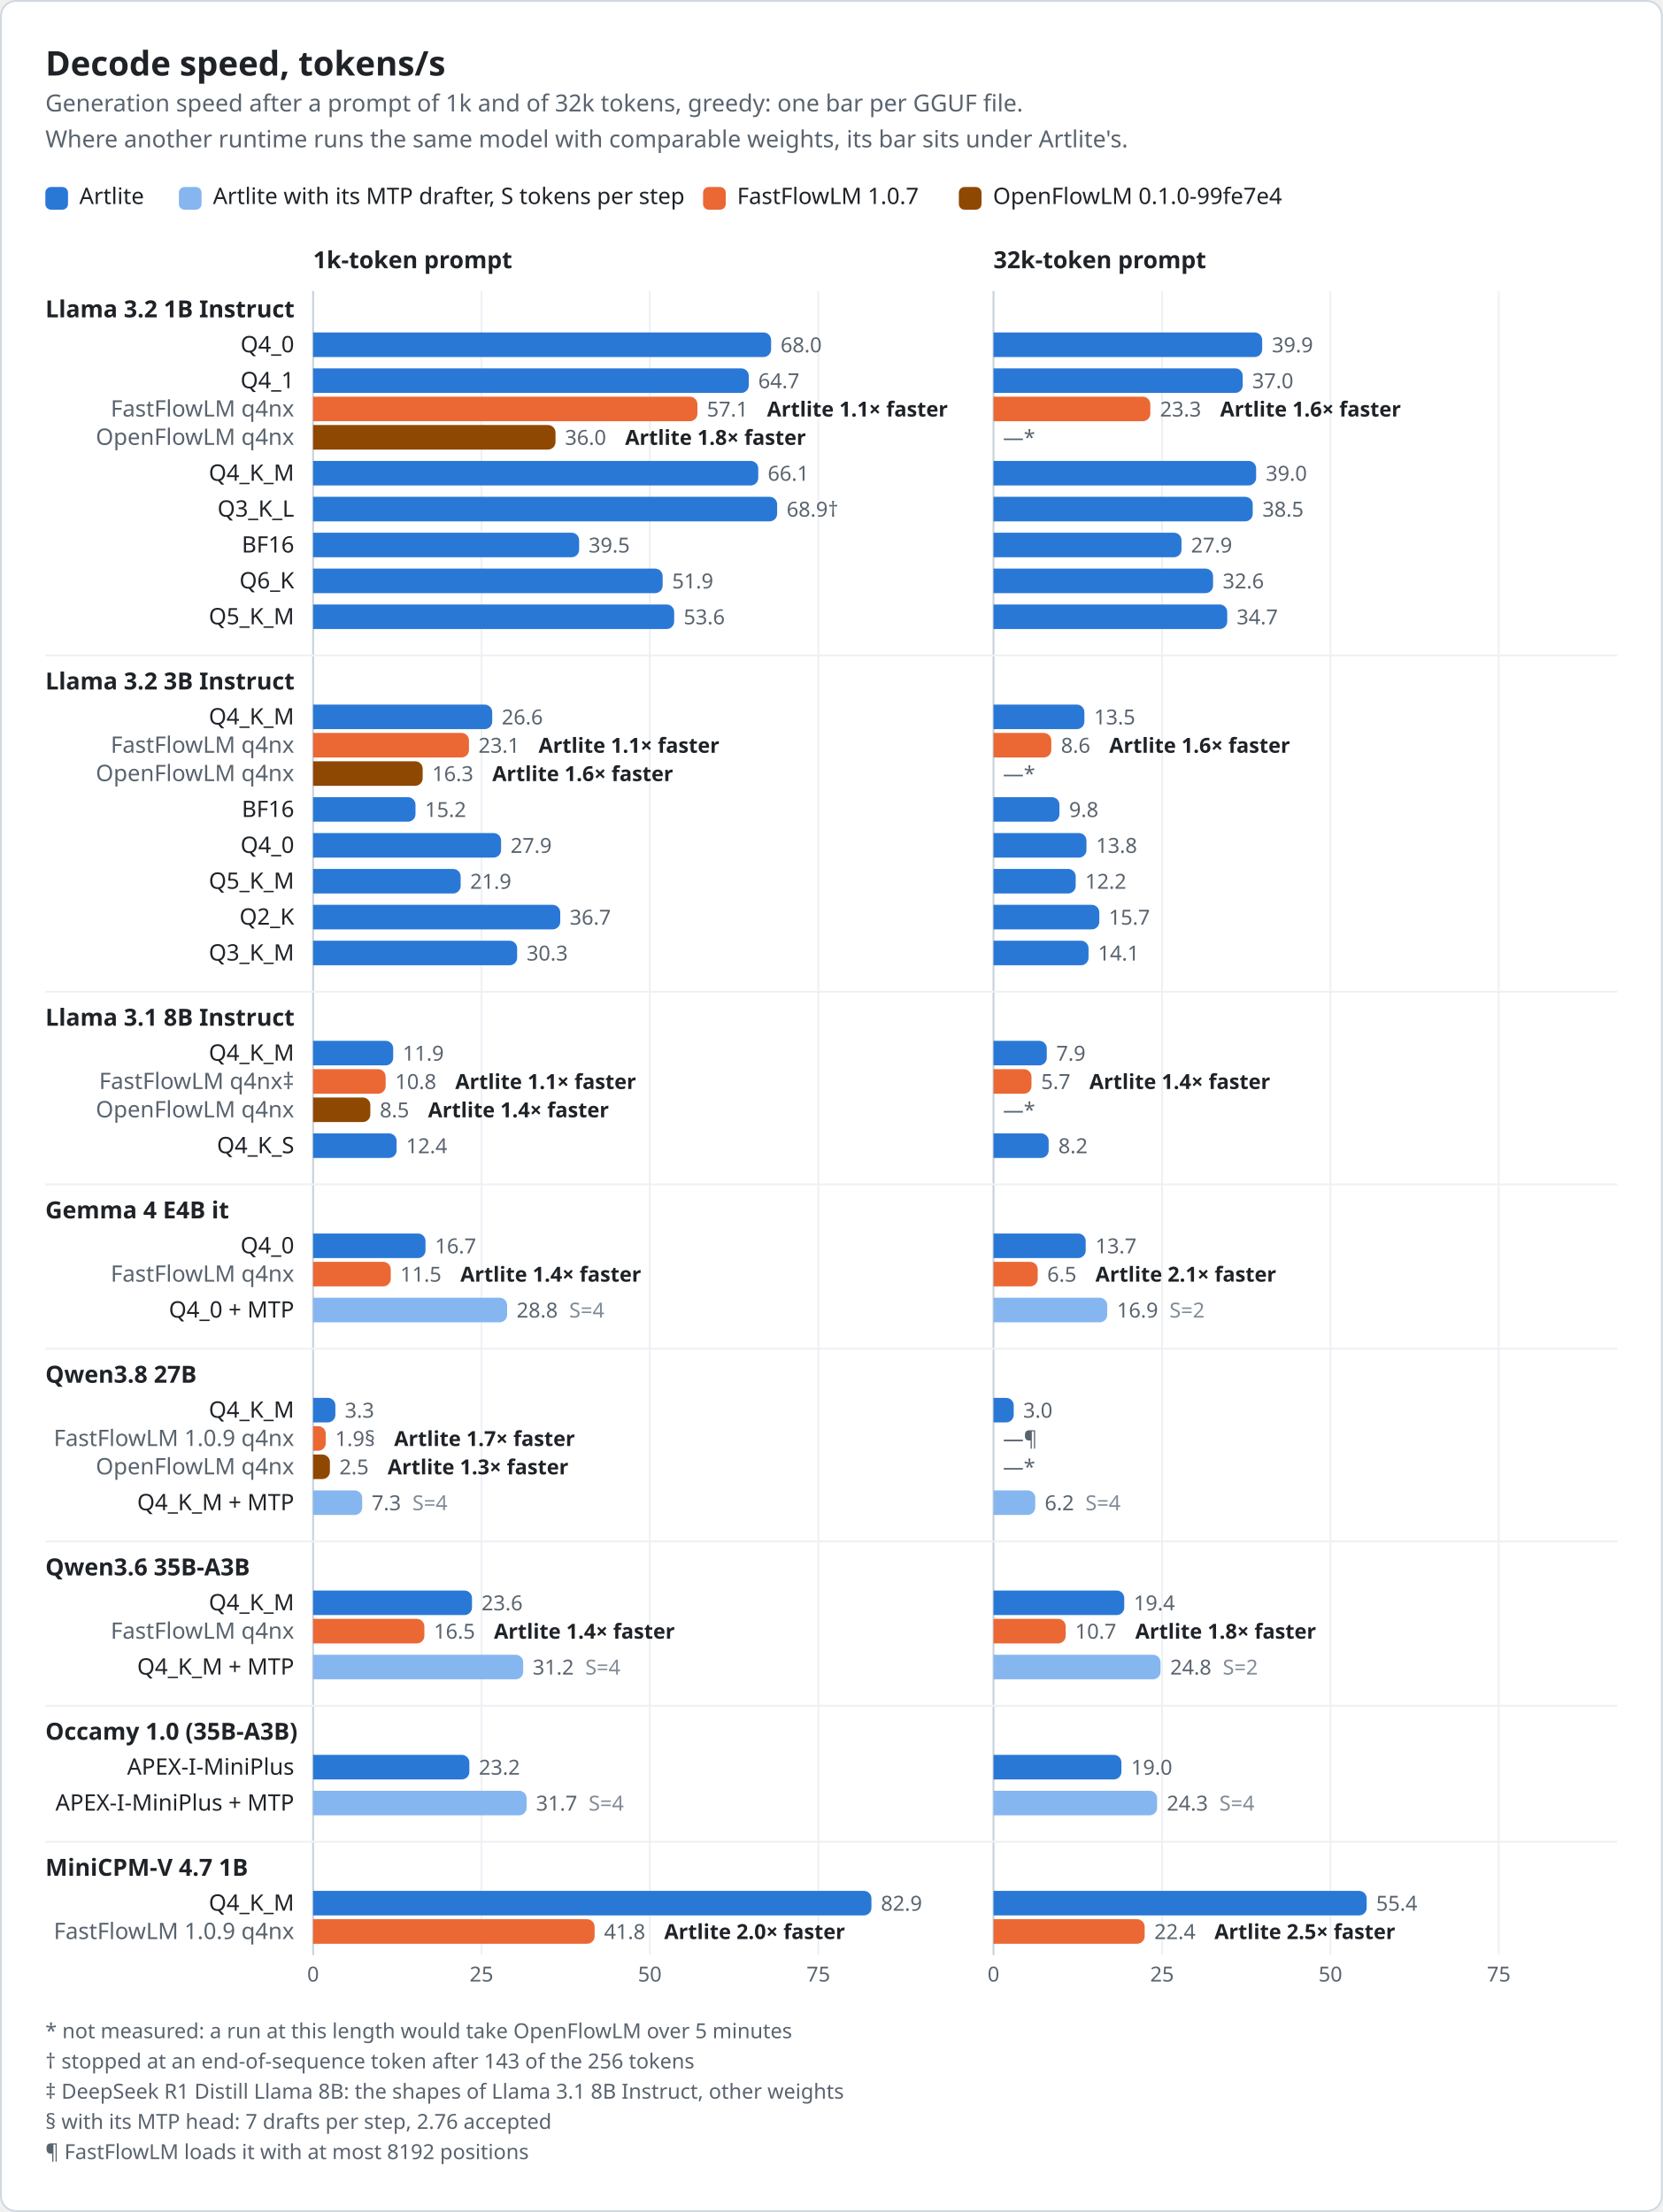
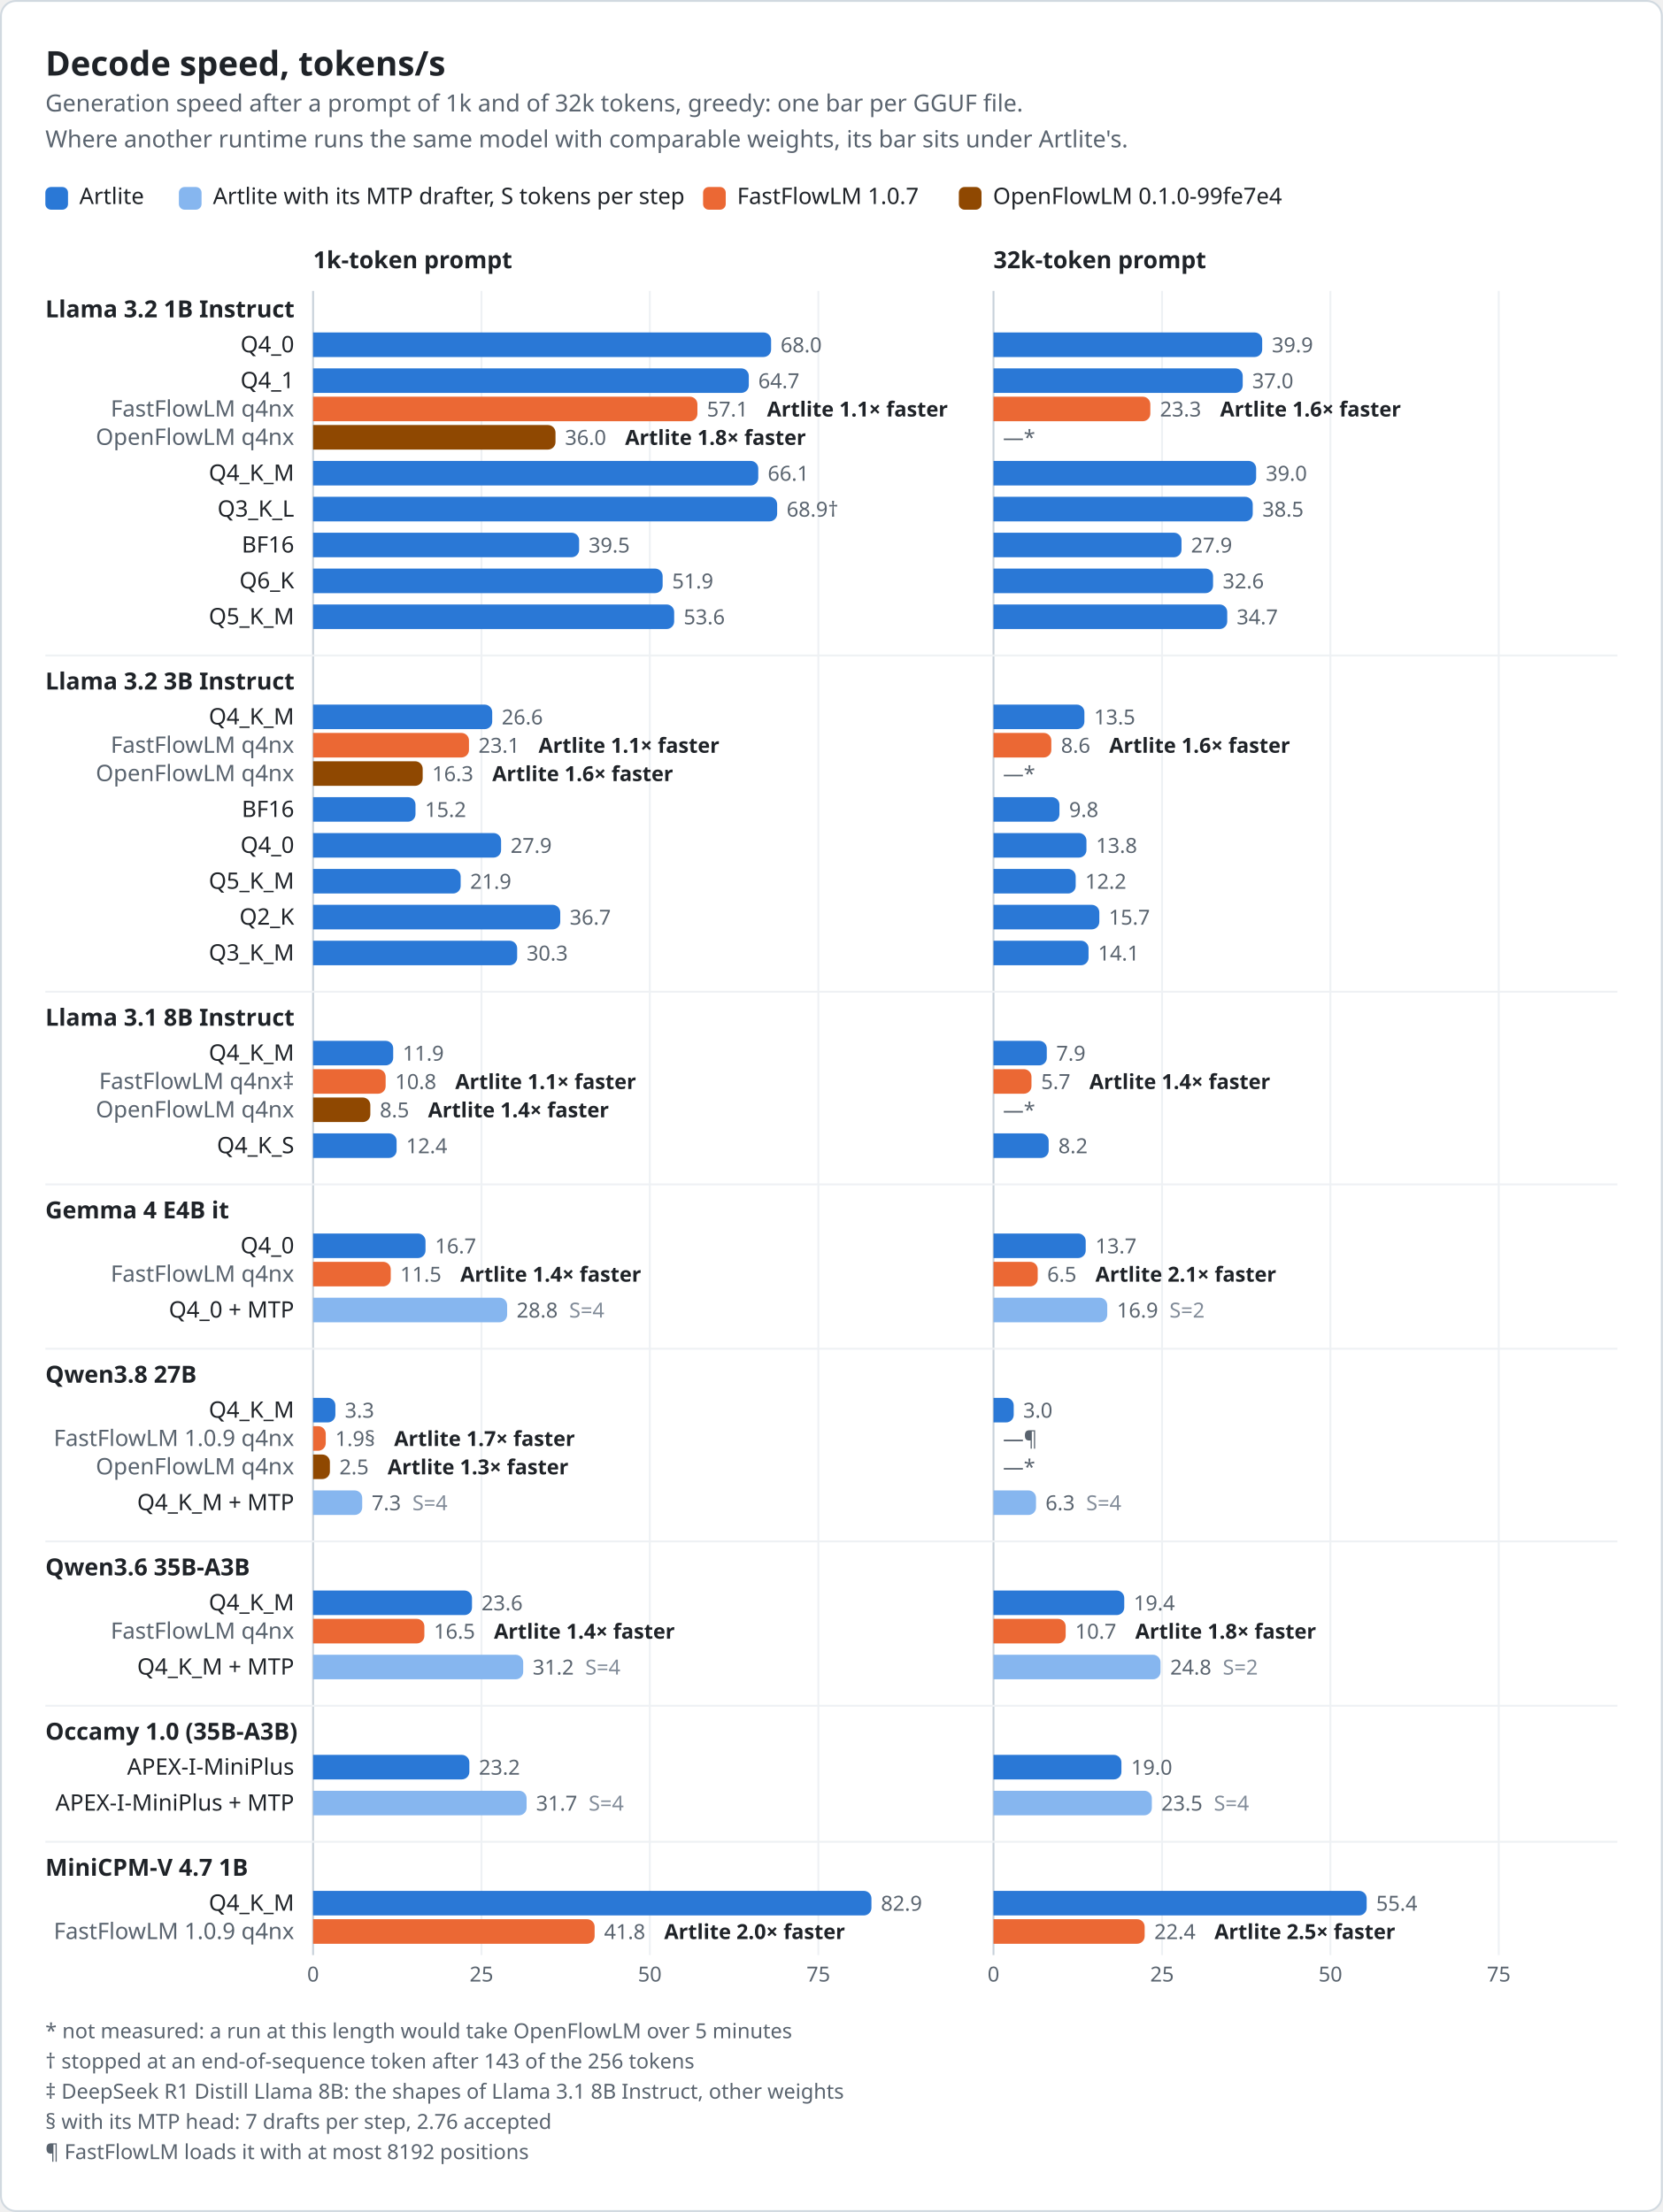
<svg xmlns="http://www.w3.org/2000/svg" width="880" height="1171" viewBox="0 0 880 1171" role="img" aria-labelledby="t d">
  <style>text{font-family:-apple-system, BlinkMacSystemFont, "Segoe UI", "Noto Sans", Helvetica, Arial, sans-serif;font-size:11px;fill:#59636e;font-variant-numeric:tabular-nums}.title{font-size:18px;font-weight:600;fill:#1f2328}.sub{font-size:12.5px}.h{font-size:12.5px;font-weight:600;fill:#1f2328}.lbl{font-size:12px;fill:#1f2328}.lbl2{font-size:12px}.strong{font-weight:600;fill:#1f2328}.muted{fill:#818b98}.small{font-size:10px}.halo{paint-order:stroke;stroke:#ffffff;stroke-width:3px;stroke-linejoin:round}.grid{stroke:#eef1f4}.axis{stroke:#c8d1da}.guide{stroke:#d5dce3}.bracket{stroke:#59636e;fill:none}.ft{fill:#86b6ef}.detail{font-size:12px;font-weight:400;fill:#59636e}.tile{fill:#eef1f4;stroke:#59636e;stroke-width:1}.cut{stroke:#59636e;stroke-width:.75;fill:none}.f0{fill:#2a78d6}.l0{stroke:#2a78d6;stroke-width:2;fill:none;stroke-linejoin:round;stroke-linecap:round}.d0{fill:#2a78d6;stroke:#ffffff;stroke-width:1.5}.b0{fill:#2a78d6;fill-opacity:.16}.f1{fill:#eb6834}.l1{stroke:#eb6834;stroke-width:2;fill:none;stroke-linejoin:round;stroke-linecap:round}.d1{fill:#eb6834;stroke:#ffffff;stroke-width:1.5}.b1{fill:#eb6834;fill-opacity:.16}.f2{fill:#1baf7a}.l2{stroke:#1baf7a;stroke-width:2;fill:none;stroke-linejoin:round;stroke-linecap:round}.d2{fill:#1baf7a;stroke:#ffffff;stroke-width:1.5}.b2{fill:#1baf7a;fill-opacity:.16}.f3{fill:#8f4801}.l3{stroke:#8f4801;stroke-width:2;fill:none;stroke-linejoin:round;stroke-linecap:round}.d3{fill:#8f4801;stroke:#ffffff;stroke-width:1.5}.b3{fill:#8f4801;fill-opacity:.16}</style>
  <rect x="0.5" y="0.5" width="879" height="1170" rx="8" fill="#ffffff" stroke="#d1d9e0" />
  <text x="24.0" y="40.0" class="title">Decode speed, tokens/s</text>
  <text x="24.0" y="59.0" class="sub">Generation speed after a prompt of 1k and of 32k tokens, greedy: one bar per GGUF file.</text>
  <text x="24.0" y="78.0" class="sub">Where another runtime runs the same model with comparable weights, its bar sits under Artlite's.</text>
  <rect x="24" y="99" width="12" height="12" rx="3" class="f0" />
  <text x="42.0" y="108.0" class="lbl">Artlite</text>
  <rect x="94.672" y="99" width="12" height="12" rx="3" class="ft" />
  <text x="112.7" y="108.0" class="lbl">Artlite with its MTP drafter, S tokens per step</text>
  <rect x="372.092" y="99" width="12" height="12" rx="3" class="f1" />
  <text x="390.1" y="108.0" class="lbl">FastFlowLM 1.0.7</text>
  <rect x="507.456" y="99" width="12" height="12" rx="3" class="f3" />
  <text x="525.5" y="108.0" class="lbl">OpenFlowLM 0.1.0-99fe7e4</text>
  <text x="165.7" y="142.0" class="h">1k-token prompt</text>
  <text x="525.8" y="142.0" class="h">32k-token prompt</text>
  <line x1="165.7" y1="154.0" x2="165.7" y2="1035.0" class="axis" />
  <text x="165.7" y="1049.0" text-anchor="middle">0</text>
  <line x1="254.8" y1="154.0" x2="254.8" y2="1035.0" class="grid" />
  <text x="254.8" y="1049.0" text-anchor="middle">25</text>
  <line x1="343.9" y1="154.0" x2="343.9" y2="1035.0" class="grid" />
  <text x="343.9" y="1049.0" text-anchor="middle">50</text>
  <line x1="433.1" y1="154.0" x2="433.1" y2="1035.0" class="grid" />
  <text x="433.1" y="1049.0" text-anchor="middle">75</text>
  <line x1="525.8" y1="154.0" x2="525.8" y2="1035.0" class="axis" />
  <text x="525.8" y="1049.0" text-anchor="middle">0</text>
  <line x1="615.0" y1="154.0" x2="615.0" y2="1035.0" class="grid" />
  <text x="615.0" y="1049.0" text-anchor="middle">25</text>
  <line x1="704.1" y1="154.0" x2="704.1" y2="1035.0" class="grid" />
  <text x="704.1" y="1049.0" text-anchor="middle">50</text>
  <line x1="793.2" y1="154.0" x2="793.2" y2="1035.0" class="grid" />
  <text x="793.2" y="1049.0" text-anchor="middle">75</text>
  <text x="24" y="168.0" class="h">Llama 3.2 1B Instruct</text>
  <text x="155.7" y="186.5" text-anchor="end" class="lbl">Q4_0</text>
  <path d="M165.7,176.0h238.4a4.0,4.0 0 0 1 4.0,4.0v5.0a4.0,4.0 0 0 1 -4.0,4.0h-238.4z" class="f0" />
  <text x="413.1" y="186.5">68.0</text>
  <path d="M525.8,176.0h138.2a4.0,4.0 0 0 1 4.0,4.0v5.0a4.0,4.0 0 0 1 -4.0,4.0h-138.2z" class="f0" />
  <text x="673.1" y="186.5">39.9</text>
  <text x="155.7" y="205.5" text-anchor="end" class="lbl">Q4_1</text>
  <path d="M165.7,195.0h226.6a4.0,4.0 0 0 1 4.0,4.0v5.0a4.0,4.0 0 0 1 -4.0,4.0h-226.6z" class="f0" />
  <text x="401.3" y="205.5">64.7</text>
  <path d="M525.8,195.0h127.9a4.0,4.0 0 0 1 4.0,4.0v5.0a4.0,4.0 0 0 1 -4.0,4.0h-127.9z" class="f0" />
  <text x="662.7" y="205.5">37.0</text>
  <text x="155.7" y="220.5" text-anchor="end" class="lbl2">FastFlowLM q4nx</text>
  <path d="M165.7,210.0h199.4a4.0,4.0 0 0 1 4.0,4.0v5.0a4.0,4.0 0 0 1 -4.0,4.0h-199.4z" class="f1" />
  <text x="374.1" y="220.5">57.1<tspan dx="10" class="strong">Artlite 1.1× faster</tspan>
  </text>
  <path d="M525.8,210.0h79.0a4.0,4.0 0 0 1 4.0,4.0v5.0a4.0,4.0 0 0 1 -4.0,4.0h-79.0z" class="f1" />
  <text x="613.9" y="220.5">23.3<tspan dx="10" class="strong">Artlite 1.6× faster</tspan>
  </text>
  <text x="155.7" y="235.5" text-anchor="end" class="lbl2">OpenFlowLM q4nx</text>
  <path d="M165.7,225.0h124.3a4.0,4.0 0 0 1 4.0,4.0v5.0a4.0,4.0 0 0 1 -4.0,4.0h-124.3z" class="f3" />
  <text x="299.0" y="235.5">36.0<tspan dx="10" class="strong">Artlite 1.8× faster</tspan>
  </text>
  <text x="530.8" y="235.5">—*</text>
  <text x="155.7" y="254.5" text-anchor="end" class="lbl">Q4_K_M</text>
  <path d="M165.7,244.0h231.6a4.0,4.0 0 0 1 4.0,4.0v5.0a4.0,4.0 0 0 1 -4.0,4.0h-231.6z" class="f0" />
  <text x="406.3" y="254.5">66.1</text>
  <path d="M525.8,244.0h135.0a4.0,4.0 0 0 1 4.0,4.0v5.0a4.0,4.0 0 0 1 -4.0,4.0h-135.0z" class="f0" />
  <text x="669.9" y="254.5">39.0</text>
  <text x="155.7" y="273.5" text-anchor="end" class="lbl">Q3_K_L</text>
  <path d="M165.7,263.0h241.6a4.0,4.0 0 0 1 4.0,4.0v5.0a4.0,4.0 0 0 1 -4.0,4.0h-241.6z" class="f0" />
  <text x="416.3" y="273.5">68.9†</text>
  <path d="M525.8,263.0h133.2a4.0,4.0 0 0 1 4.0,4.0v5.0a4.0,4.0 0 0 1 -4.0,4.0h-133.2z" class="f0" />
  <text x="668.1" y="273.5">38.5</text>
  <text x="155.7" y="292.5" text-anchor="end" class="lbl">BF16</text>
  <path d="M165.7,282.0h136.8a4.0,4.0 0 0 1 4.0,4.0v5.0a4.0,4.0 0 0 1 -4.0,4.0h-136.8z" class="f0" />
  <text x="311.5" y="292.5">39.5</text>
  <path d="M525.8,282.0h95.5a4.0,4.0 0 0 1 4.0,4.0v5.0a4.0,4.0 0 0 1 -4.0,4.0h-95.5z" class="f0" />
  <text x="630.3" y="292.5">27.9</text>
  <text x="155.7" y="311.5" text-anchor="end" class="lbl">Q6_K</text>
  <path d="M165.7,301.0h181.0a4.0,4.0 0 0 1 4.0,4.0v5.0a4.0,4.0 0 0 1 -4.0,4.0h-181.0z" class="f0" />
  <text x="355.7" y="311.5">51.9</text>
  <path d="M525.8,301.0h112.2a4.0,4.0 0 0 1 4.0,4.0v5.0a4.0,4.0 0 0 1 -4.0,4.0h-112.2z" class="f0" />
  <text x="647.1" y="311.5">32.6</text>
  <text x="155.7" y="330.5" text-anchor="end" class="lbl">Q5_K_M</text>
  <path d="M165.7,320.0h187.1a4.0,4.0 0 0 1 4.0,4.0v5.0a4.0,4.0 0 0 1 -4.0,4.0h-187.1z" class="f0" />
  <text x="361.8" y="330.5">53.6</text>
  <path d="M525.8,320.0h119.7a4.0,4.0 0 0 1 4.0,4.0v5.0a4.0,4.0 0 0 1 -4.0,4.0h-119.7z" class="f0" />
  <text x="654.5" y="330.5">34.7</text>
  <line x1="24" y1="347.0" x2="856" y2="347.0" class="grid" />
  <text x="24" y="365.0" class="h">Llama 3.2 3B Instruct</text>
  <text x="155.7" y="383.5" text-anchor="end" class="lbl">Q4_K_M</text>
  <path d="M165.7,373.0h90.8a4.0,4.0 0 0 1 4.0,4.0v5.0a4.0,4.0 0 0 1 -4.0,4.0h-90.8z" class="f0" />
  <text x="265.5" y="383.5">26.6</text>
  <path d="M525.8,373.0h44.1a4.0,4.0 0 0 1 4.0,4.0v5.0a4.0,4.0 0 0 1 -4.0,4.0h-44.1z" class="f0" />
  <text x="579.0" y="383.5">13.5</text>
  <text x="155.7" y="398.5" text-anchor="end" class="lbl2">FastFlowLM q4nx</text>
  <path d="M165.7,388.0h78.5a4.0,4.0 0 0 1 4.0,4.0v5.0a4.0,4.0 0 0 1 -4.0,4.0h-78.5z" class="f1" />
  <text x="253.2" y="398.5">23.1<tspan dx="10" class="strong">Artlite 1.1× faster</tspan>
  </text>
  <path d="M525.8,388.0h26.6a4.0,4.0 0 0 1 4.0,4.0v5.0a4.0,4.0 0 0 1 -4.0,4.0h-26.6z" class="f1" />
  <text x="561.5" y="398.5">8.6<tspan dx="10" class="strong">Artlite 1.6× faster</tspan>
  </text>
  <text x="155.7" y="413.5" text-anchor="end" class="lbl2">OpenFlowLM q4nx</text>
  <path d="M165.7,403.0h54.0a4.0,4.0 0 0 1 4.0,4.0v5.0a4.0,4.0 0 0 1 -4.0,4.0h-54.0z" class="f3" />
  <text x="228.7" y="413.5">16.3<tspan dx="10" class="strong">Artlite 1.6× faster</tspan>
  </text>
  <text x="530.8" y="413.5">—*</text>
  <text x="155.7" y="432.5" text-anchor="end" class="lbl">BF16</text>
  <path d="M165.7,422.0h50.2a4.0,4.0 0 0 1 4.0,4.0v5.0a4.0,4.0 0 0 1 -4.0,4.0h-50.2z" class="f0" />
  <text x="224.9" y="432.5">15.2</text>
  <path d="M525.8,422.0h30.9a4.0,4.0 0 0 1 4.0,4.0v5.0a4.0,4.0 0 0 1 -4.0,4.0h-30.9z" class="f0" />
  <text x="565.8" y="432.5">9.8</text>
  <text x="155.7" y="451.5" text-anchor="end" class="lbl">Q4_0</text>
  <path d="M165.7,441.0h95.5a4.0,4.0 0 0 1 4.0,4.0v5.0a4.0,4.0 0 0 1 -4.0,4.0h-95.5z" class="f0" />
  <text x="270.2" y="451.5">27.9</text>
  <path d="M525.8,441.0h45.2a4.0,4.0 0 0 1 4.0,4.0v5.0a4.0,4.0 0 0 1 -4.0,4.0h-45.2z" class="f0" />
  <text x="580.0" y="451.5">13.8</text>
  <text x="155.7" y="470.5" text-anchor="end" class="lbl">Q5_K_M</text>
  <path d="M165.7,460.0h74.1a4.0,4.0 0 0 1 4.0,4.0v5.0a4.0,4.0 0 0 1 -4.0,4.0h-74.1z" class="f0" />
  <text x="248.8" y="470.5">21.9</text>
  <path d="M525.8,460.0h39.5a4.0,4.0 0 0 1 4.0,4.0v5.0a4.0,4.0 0 0 1 -4.0,4.0h-39.5z" class="f0" />
  <text x="574.3" y="470.5">12.2</text>
  <text x="155.7" y="489.5" text-anchor="end" class="lbl">Q2_K</text>
  <path d="M165.7,479.0h126.8a4.0,4.0 0 0 1 4.0,4.0v5.0a4.0,4.0 0 0 1 -4.0,4.0h-126.8z" class="f0" />
  <text x="301.5" y="489.5">36.7</text>
  <path d="M525.8,479.0h52.0a4.0,4.0 0 0 1 4.0,4.0v5.0a4.0,4.0 0 0 1 -4.0,4.0h-52.0z" class="f0" />
  <text x="586.8" y="489.5">15.7</text>
  <text x="155.7" y="508.5" text-anchor="end" class="lbl">Q3_K_M</text>
  <path d="M165.7,498.0h104.0a4.0,4.0 0 0 1 4.0,4.0v5.0a4.0,4.0 0 0 1 -4.0,4.0h-104.0z" class="f0" />
  <text x="278.7" y="508.5">30.3</text>
  <path d="M525.8,498.0h46.3a4.0,4.0 0 0 1 4.0,4.0v5.0a4.0,4.0 0 0 1 -4.0,4.0h-46.3z" class="f0" />
  <text x="581.1" y="508.5">14.1</text>
  <line x1="24" y1="525.0" x2="856" y2="525.0" class="grid" />
  <text x="24" y="543.0" class="h">Llama 3.1 8B Instruct</text>
  <text x="155.7" y="561.5" text-anchor="end" class="lbl">Q4_K_M</text>
  <path d="M165.7,551.0h38.4a4.0,4.0 0 0 1 4.0,4.0v5.0a4.0,4.0 0 0 1 -4.0,4.0h-38.4z" class="f0" />
  <text x="213.1" y="561.5">11.9</text>
  <path d="M525.8,551.0h24.2a4.0,4.0 0 0 1 4.0,4.0v5.0a4.0,4.0 0 0 1 -4.0,4.0h-24.2z" class="f0" />
  <text x="559.0" y="561.5">7.9</text>
  <text x="155.7" y="576.5" text-anchor="end" class="lbl2">FastFlowLM q4nx‡</text>
  <path d="M165.7,566.0h34.4a4.0,4.0 0 0 1 4.0,4.0v5.0a4.0,4.0 0 0 1 -4.0,4.0h-34.4z" class="f1" />
  <text x="209.1" y="576.5">10.8<tspan dx="10" class="strong">Artlite 1.1× faster</tspan>
  </text>
  <path d="M525.8,566.0h16.1a4.0,4.0 0 0 1 4.0,4.0v5.0a4.0,4.0 0 0 1 -4.0,4.0h-16.1z" class="f1" />
  <text x="551.0" y="576.5">5.7<tspan dx="10" class="strong">Artlite 1.4× faster</tspan>
  </text>
  <text x="155.7" y="591.5" text-anchor="end" class="lbl2">OpenFlowLM q4nx</text>
  <path d="M165.7,581.0h26.3a4.0,4.0 0 0 1 4.0,4.0v5.0a4.0,4.0 0 0 1 -4.0,4.0h-26.3z" class="f3" />
  <text x="201.0" y="591.5">8.5<tspan dx="10" class="strong">Artlite 1.4× faster</tspan>
  </text>
  <text x="530.8" y="591.5">—*</text>
  <text x="155.7" y="610.5" text-anchor="end" class="lbl">Q4_K_S</text>
  <path d="M165.7,600.0h40.2a4.0,4.0 0 0 1 4.0,4.0v5.0a4.0,4.0 0 0 1 -4.0,4.0h-40.2z" class="f0" />
  <text x="214.9" y="610.5">12.4</text>
  <path d="M525.8,600.0h25.2a4.0,4.0 0 0 1 4.0,4.0v5.0a4.0,4.0 0 0 1 -4.0,4.0h-25.2z" class="f0" />
  <text x="560.1" y="610.5">8.2</text>
  <line x1="24" y1="627.0" x2="856" y2="627.0" class="grid" />
  <text x="24" y="645.0" class="h">Gemma 4 E4B it</text>
  <text x="155.7" y="663.5" text-anchor="end" class="lbl">Q4_0</text>
  <path d="M165.7,653.0h55.5a4.0,4.0 0 0 1 4.0,4.0v5.0a4.0,4.0 0 0 1 -4.0,4.0h-55.5z" class="f0" />
  <text x="230.2" y="663.5">16.7</text>
  <path d="M525.8,653.0h44.8a4.0,4.0 0 0 1 4.0,4.0v5.0a4.0,4.0 0 0 1 -4.0,4.0h-44.8z" class="f0" />
  <text x="579.7" y="663.5">13.7</text>
  <text x="155.7" y="678.5" text-anchor="end" class="lbl2">FastFlowLM q4nx</text>
  <path d="M165.7,668.0h37.1a4.0,4.0 0 0 1 4.0,4.0v5.0a4.0,4.0 0 0 1 -4.0,4.0h-37.1z" class="f1" />
  <text x="211.8" y="678.5">11.5<tspan dx="10" class="strong">Artlite 1.4× faster</tspan>
  </text>
  <path d="M525.8,668.0h19.4a4.0,4.0 0 0 1 4.0,4.0v5.0a4.0,4.0 0 0 1 -4.0,4.0h-19.4z" class="f1" />
  <text x="554.2" y="678.5">6.5<tspan dx="10" class="strong">Artlite 2.1× faster</tspan>
  </text>
  <text x="155.7" y="697.5" text-anchor="end" class="lbl">Q4_0 + MTP</text>
  <path d="M165.7,687.0h98.7a4.0,4.0 0 0 1 4.0,4.0v5.0a4.0,4.0 0 0 1 -4.0,4.0h-98.7z" class="ft" />
  <text x="273.4" y="697.5">28.8<tspan dx="6" class="muted">S=4</tspan>
  </text>
  <path d="M525.8,687.0h56.2a4.0,4.0 0 0 1 4.0,4.0v5.0a4.0,4.0 0 0 1 -4.0,4.0h-56.2z" class="ft" />
  <text x="591.1" y="697.5">16.9<tspan dx="6" class="muted">S=2</tspan>
  </text>
  <line x1="24" y1="714.0" x2="856" y2="714.0" class="grid" />
  <text x="24" y="732.0" class="h">Qwen3.8 27B</text>
  <text x="155.7" y="750.5" text-anchor="end" class="lbl">Q4_K_M</text>
  <path d="M165.7,740.0h7.8a4.0,4.0 0 0 1 4.0,4.0v5.0a4.0,4.0 0 0 1 -4.0,4.0h-7.8z" class="f0" />
  <text x="182.5" y="750.5">3.3</text>
  <path d="M525.8,740.0h6.7a4.0,4.0 0 0 1 4.0,4.0v5.0a4.0,4.0 0 0 1 -4.0,4.0h-6.7z" class="f0" />
  <text x="541.5" y="750.5">3.0</text>
  <text x="155.7" y="765.5" text-anchor="end" class="lbl2">FastFlowLM 1.0.9 q4nx</text>
  <path d="M165.7,755.0h2.7a4.0,4.0 0 0 1 4.0,4.0v5.0a4.0,4.0 0 0 1 -4.0,4.0h-2.7z" class="f1" />
  <text x="177.4" y="765.5">1.9§<tspan dx="10" class="strong">Artlite 1.7× faster</tspan>
  </text>
  <text x="530.8" y="765.5">—¶</text>
  <text x="155.7" y="780.5" text-anchor="end" class="lbl2">OpenFlowLM q4nx</text>
  <path d="M165.7,770.0h4.9a4.0,4.0 0 0 1 4.0,4.0v5.0a4.0,4.0 0 0 1 -4.0,4.0h-4.9z" class="f3" />
  <text x="179.6" y="780.5">2.5<tspan dx="10" class="strong">Artlite 1.3× faster</tspan>
  </text>
  <text x="530.8" y="780.5">—*</text>
  <text x="155.7" y="799.5" text-anchor="end" class="lbl">Q4_K_M + MTP</text>
  <path d="M165.7,789.0h22.0a4.0,4.0 0 0 1 4.0,4.0v5.0a4.0,4.0 0 0 1 -4.0,4.0h-22.0z" class="ft" />
  <text x="196.7" y="799.5">7.3<tspan dx="6" class="muted">S=4</tspan>
  </text>
-   <path d="M525.8,789.0h18.1a4.0,4.0 0 0 1 4.0,4.0v5.0a4.0,4.0 0 0 1 -4.0,4.0h-18.1z" class="ft" />
-   <text x="552.9" y="799.5">6.2<tspan dx="6" class="muted">S=4</tspan>
+   <path d="M525.8,789.0h18.5a4.0,4.0 0 0 1 4.0,4.0v5.0a4.0,4.0 0 0 1 -4.0,4.0h-18.5z" class="ft" />
+   <text x="553.3" y="799.5">6.3<tspan dx="6" class="muted">S=4</tspan>
  </text>
  <line x1="24" y1="816.0" x2="856" y2="816.0" class="grid" />
  <text x="24" y="834.0" class="h">Qwen3.6 35B-A3B</text>
  <text x="155.7" y="852.5" text-anchor="end" class="lbl">Q4_K_M</text>
  <path d="M165.7,842.0h80.1a4.0,4.0 0 0 1 4.0,4.0v5.0a4.0,4.0 0 0 1 -4.0,4.0h-80.1z" class="f0" />
  <text x="254.8" y="852.5">23.6</text>
  <path d="M525.8,842.0h65.2a4.0,4.0 0 0 1 4.0,4.0v5.0a4.0,4.0 0 0 1 -4.0,4.0h-65.2z" class="f0" />
  <text x="600.0" y="852.5">19.4</text>
  <text x="155.7" y="867.5" text-anchor="end" class="lbl2">FastFlowLM q4nx</text>
  <path d="M165.7,857.0h54.9a4.0,4.0 0 0 1 4.0,4.0v5.0a4.0,4.0 0 0 1 -4.0,4.0h-54.9z" class="f1" />
  <text x="229.6" y="867.5">16.5<tspan dx="10" class="strong">Artlite 1.4× faster</tspan>
  </text>
  <path d="M525.8,857.0h34.2a4.0,4.0 0 0 1 4.0,4.0v5.0a4.0,4.0 0 0 1 -4.0,4.0h-34.2z" class="f1" />
  <text x="569.0" y="867.5">10.7<tspan dx="10" class="strong">Artlite 1.8× faster</tspan>
  </text>
  <text x="155.7" y="886.5" text-anchor="end" class="lbl">Q4_K_M + MTP</text>
  <path d="M165.7,876.0h107.2a4.0,4.0 0 0 1 4.0,4.0v5.0a4.0,4.0 0 0 1 -4.0,4.0h-107.2z" class="ft" />
  <text x="281.9" y="886.5">31.2<tspan dx="6" class="muted">S=4</tspan>
  </text>
  <path d="M525.8,876.0h84.4a4.0,4.0 0 0 1 4.0,4.0v5.0a4.0,4.0 0 0 1 -4.0,4.0h-84.4z" class="ft" />
  <text x="619.3" y="886.5">24.8<tspan dx="6" class="muted">S=2</tspan>
  </text>
  <line x1="24" y1="903.0" x2="856" y2="903.0" class="grid" />
  <text x="24" y="921.0" class="h">Occamy 1.0 (35B-A3B)</text>
  <text x="155.7" y="939.5" text-anchor="end" class="lbl">APEX-I-MiniPlus</text>
  <path d="M165.7,929.0h78.7a4.0,4.0 0 0 1 4.0,4.0v5.0a4.0,4.0 0 0 1 -4.0,4.0h-78.7z" class="f0" />
  <text x="253.4" y="939.5">23.2</text>
  <path d="M525.8,929.0h63.7a4.0,4.0 0 0 1 4.0,4.0v5.0a4.0,4.0 0 0 1 -4.0,4.0h-63.7z" class="f0" />
  <text x="598.6" y="939.5">19.0</text>
  <text x="155.7" y="958.5" text-anchor="end" class="lbl">APEX-I-MiniPlus + MTP</text>
  <path d="M165.7,948.0h109.0a4.0,4.0 0 0 1 4.0,4.0v5.0a4.0,4.0 0 0 1 -4.0,4.0h-109.0z" class="ft" />
  <text x="283.7" y="958.5">31.7<tspan dx="6" class="muted">S=4</tspan>
  </text>
-   <path d="M525.8,948.0h82.6a4.0,4.0 0 0 1 4.0,4.0v5.0a4.0,4.0 0 0 1 -4.0,4.0h-82.6z" class="ft" />
-   <text x="617.5" y="958.5">24.3<tspan dx="6" class="muted">S=4</tspan>
+   <path d="M525.8,948.0h79.8a4.0,4.0 0 0 1 4.0,4.0v5.0a4.0,4.0 0 0 1 -4.0,4.0h-79.8z" class="ft" />
+   <text x="614.6" y="958.5">23.5<tspan dx="6" class="muted">S=4</tspan>
  </text>
  <line x1="24" y1="975.0" x2="856" y2="975.0" class="grid" />
  <text x="24" y="993.0" class="h">MiniCPM-V 4.7 1B</text>
  <text x="155.7" y="1011.5" text-anchor="end" class="lbl">Q4_K_M</text>
  <path d="M165.7,1001.0h291.5a4.0,4.0 0 0 1 4.0,4.0v5.0a4.0,4.0 0 0 1 -4.0,4.0h-291.5z" class="f0" />
  <text x="466.2" y="1011.5">82.9</text>
  <path d="M525.8,1001.0h193.5a4.0,4.0 0 0 1 4.0,4.0v5.0a4.0,4.0 0 0 1 -4.0,4.0h-193.5z" class="f0" />
  <text x="728.3" y="1011.5">55.4</text>
  <text x="155.7" y="1026.5" text-anchor="end" class="lbl2">FastFlowLM 1.0.9 q4nx</text>
  <path d="M165.7,1016.0h145.0a4.0,4.0 0 0 1 4.0,4.0v5.0a4.0,4.0 0 0 1 -4.0,4.0h-145.0z" class="f1" />
  <text x="319.7" y="1026.5">41.8<tspan dx="10" class="strong">Artlite 2.0× faster</tspan>
  </text>
  <path d="M525.8,1016.0h76.0a4.0,4.0 0 0 1 4.0,4.0v5.0a4.0,4.0 0 0 1 -4.0,4.0h-76.0z" class="f1" />
  <text x="610.9" y="1026.5">22.4<tspan dx="10" class="strong">Artlite 2.5× faster</tspan>
  </text>
  <text x="24.0" y="1079.0">* not measured: a run at this length would take OpenFlowLM over 5 minutes</text>
  <text x="24.0" y="1095.0">† stopped at an end-of-sequence token after 143 of the 256 tokens</text>
  <text x="24.0" y="1111.0">‡ DeepSeek R1 Distill Llama 8B: the shapes of Llama 3.1 8B Instruct, other weights</text>
  <text x="24.0" y="1127.0">§ with its MTP head: 7 drafts per step, 2.76 accepted</text>
  <text x="24.0" y="1143.0">¶ FastFlowLM loads it with at most 8192 positions</text>
</svg>
